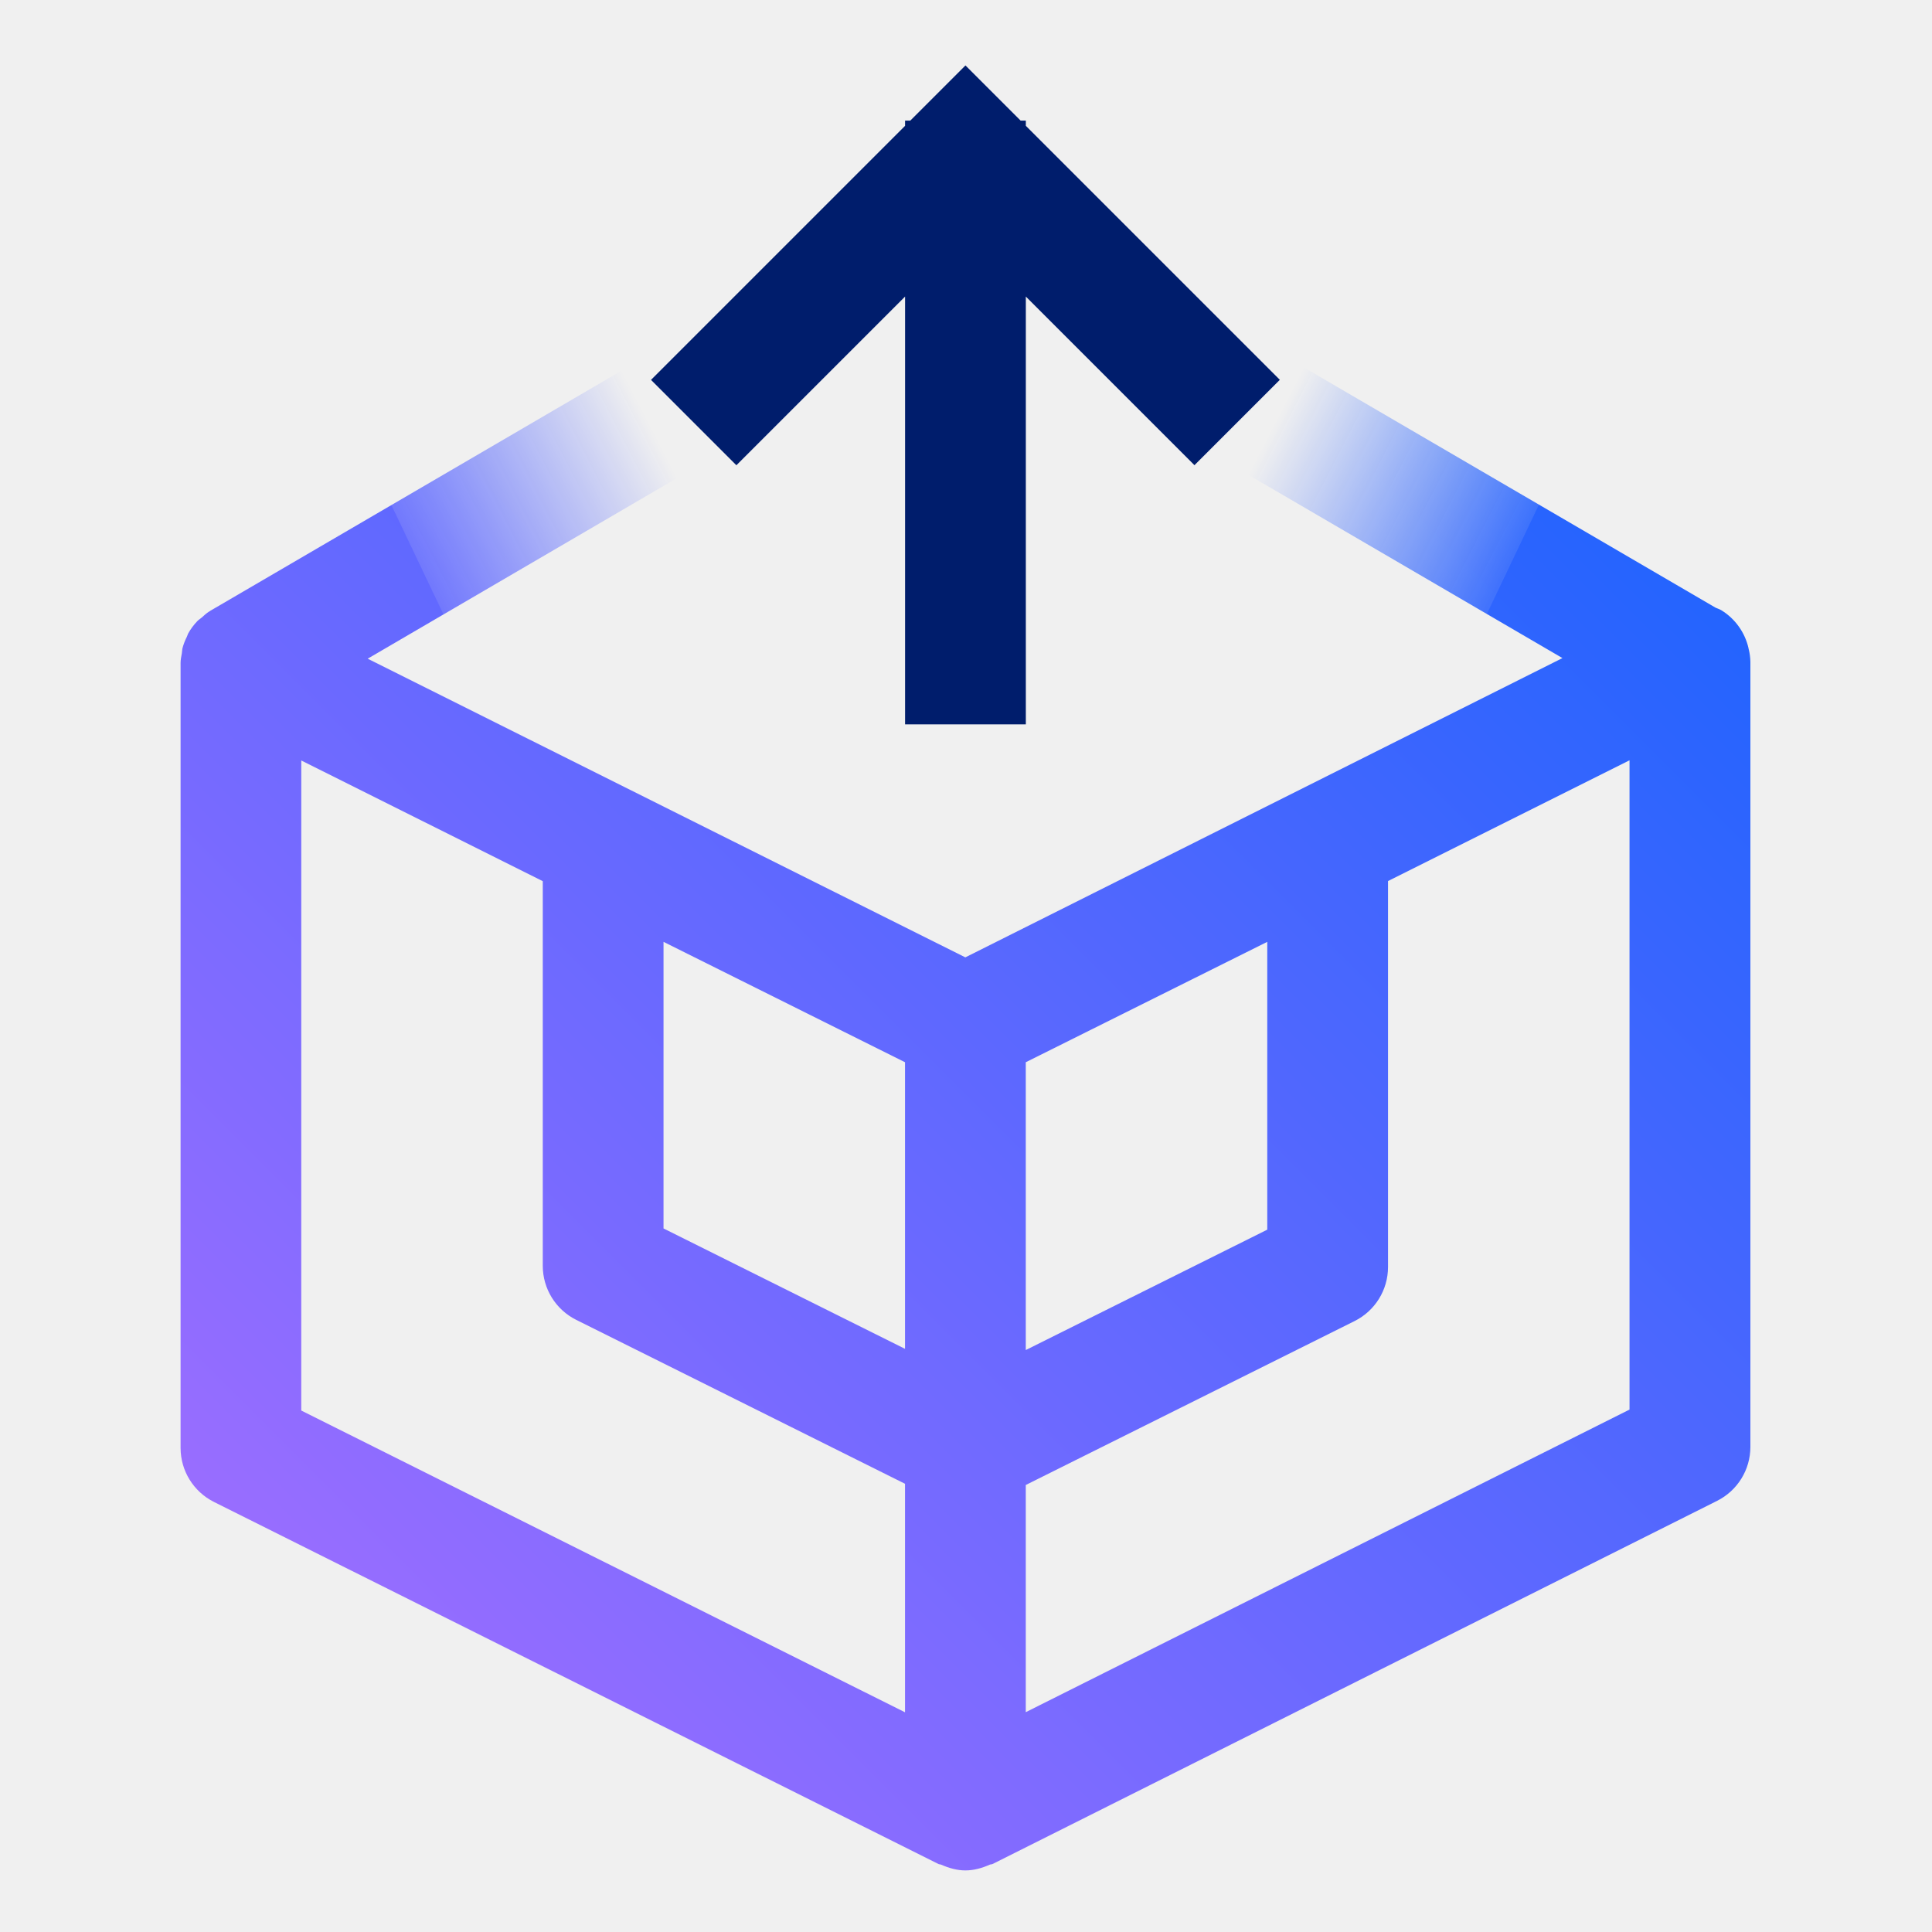
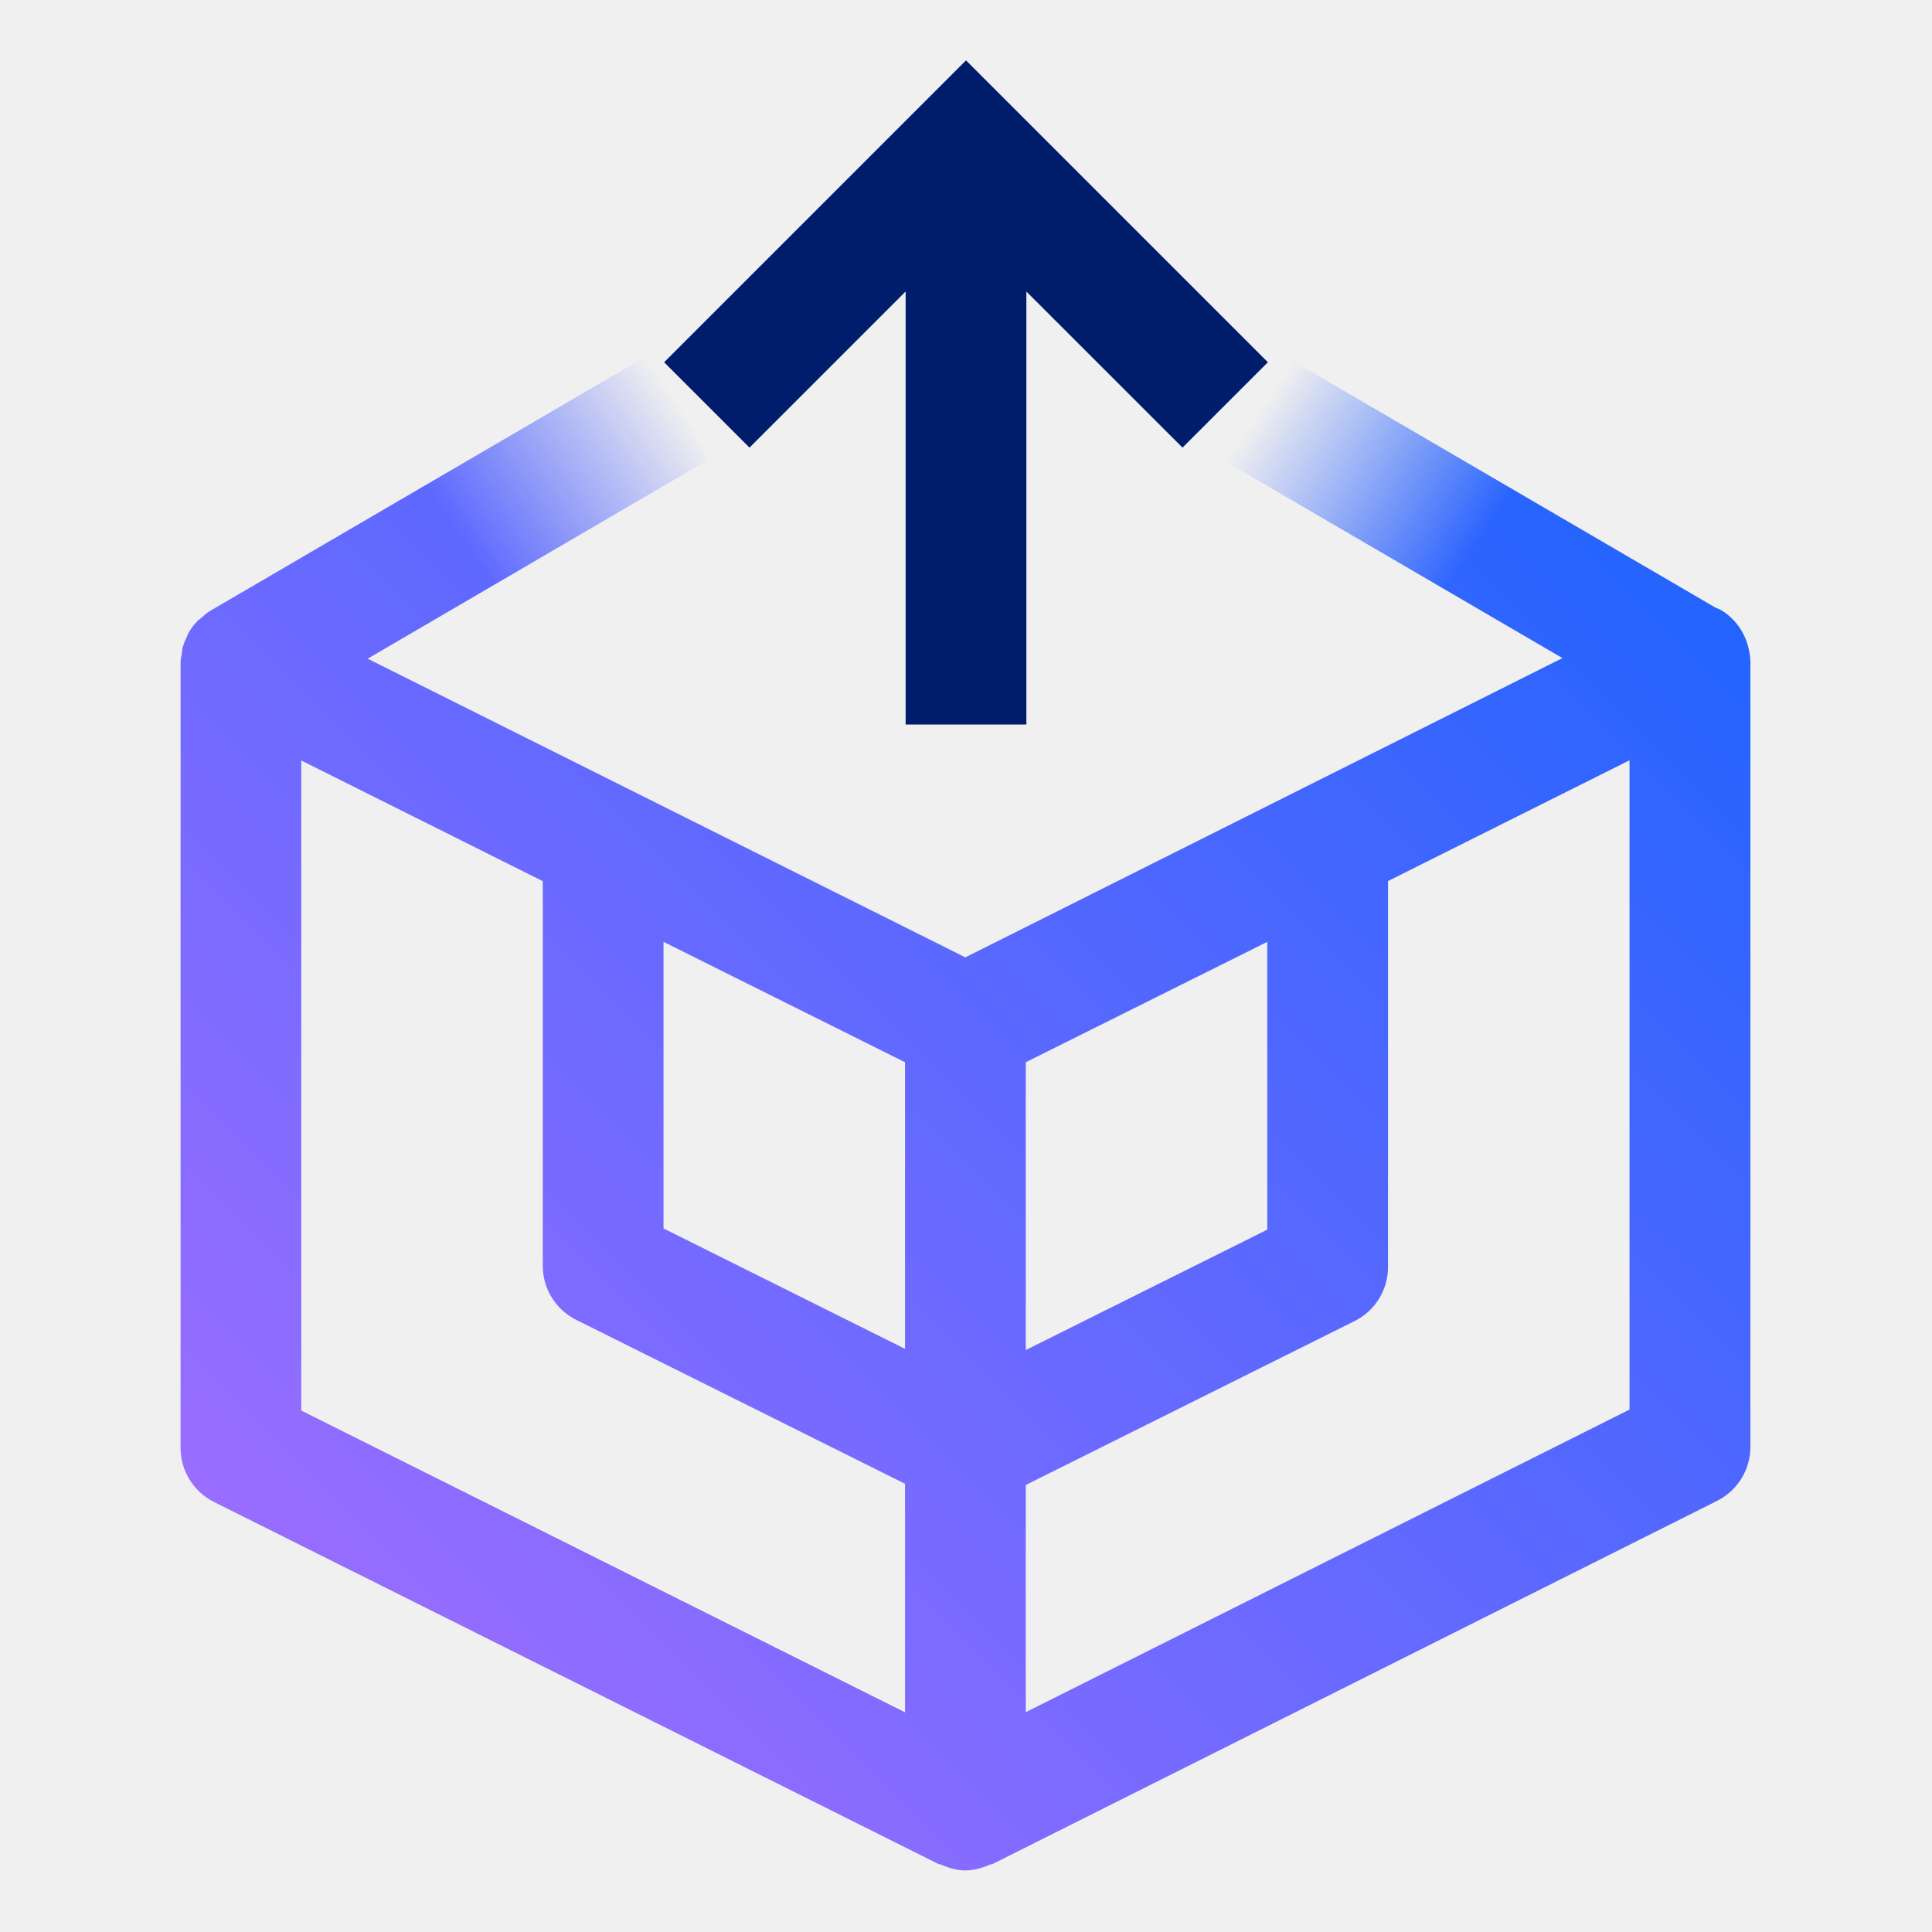
<svg xmlns="http://www.w3.org/2000/svg" xmlns:xlink="http://www.w3.org/1999/xlink" id="DevOpsAutomationRelease" viewBox="0 0 32 32">
  <defs>
-     <linearGradient id="gp1srqih8a" x1="-2273.07" y1="-1476.191" x2="-2276.056" y2="-1476.191" gradientTransform="matrix(1.49822 -.77326 -.30728 -.59538 2962.624 -2629.745)" gradientUnits="userSpaceOnUse">
-       <stop offset="0" />
+     <linearGradient id="tp8uz81gha" x1="25.092" y1="8" x2="20.31" y2="8" gradientUnits="userSpaceOnUse">
+       <stop offset=".117" />
      <stop offset="1" stop-opacity="0" />
    </linearGradient>
-     <linearGradient id="kcg6b14glb" x1="-2035.142" y1="-1785.087" x2="-2038.128" y2="-1785.087" gradientTransform="rotate(-152.701 -1558.969 -1013.832) scale(1.686 .67)" xlink:href="#gp1srqih8a" />
-     <linearGradient id="agdho2tnsd" x1="0" y1="32" x2="32" y2="0" gradientUnits="userSpaceOnUse">
+     <linearGradient id="9cs4h469cb" x1="33.116" y1="2.468" x2="28.334" y2="2.468" gradientTransform="matrix(1 0 0 -1 -20.775 10.584)" xlink:href="#tp8uz81gha" />
+     <linearGradient id="ht9kuuztpd" x1="0" y1="32" x2="32" y2="0" gradientUnits="userSpaceOnUse">
      <stop offset=".1" stop-color="#a56eff" />
      <stop offset=".9" stop-color="#0f62fe" />
    </linearGradient>
-     <mask id="bwgitw0uac" x="0" y="0" width="32" height="32" maskUnits="userSpaceOnUse">
+     <mask id="qj668ij6mc" x="0" y="0" width="32" height="32" maskUnits="userSpaceOnUse">
      <path d="M28.963 10.754c-.001-.006 0-.012-.002-.018a.998.998 0 0 0-.446-.626c-.032-.02-.067-.03-.1-.045L16.494 3.109a.999.999 0 0 0-1.008 0l-12 7.006-.01.008-.011.005c-.046.028-.083.065-.123.1-.023.02-.051.036-.072.058a.993.993 0 0 0-.153.206c-.009.017-.013.036-.021.053a.985.985 0 0 0-.073.189c-.007.028-.006.057-.011.086-.009.052-.021.104-.021.159v13.003c0 .379.214.725.553.895l12 5.997c.014.007.031.004.045.011.129.057.264.095.402.095s.273-.038.402-.095c.015-.007.032-.004.047-.011l12-6.015a1 1 0 0 0 .552-.894V10.962a.955.955 0 0 0-.027-.207zM10.99 15.6l4 1.994v4.747l-4-1.994V15.6zm6 1.994 4-1.994v4.767l-4 1.994v-4.767zm-1-12.464 9.889 5.77-9.89 4.957L6.09 10.91l9.899-5.78zm-11 7.466 4 1.999v6.371a1 1 0 0 0 .554.895l5.446 2.715v3.785l-10-4.998V12.596zm12 15.763v-3.763l5.446-2.715a1 1 0 0 0 .554-.895v-6.393l4-2v10.754l-10 5.012z" style="fill:#fff;stroke-width:0" />
-       <path d="m6.027 7.409 4.493-2.513 1.597 3.352-4.493 2.513-1.597-3.352z" style="fill:url(#gp1srqih8a);stroke-width:0" />
-       <path d="m25.942 7.409-4.493-2.513-1.597 3.352 4.493 2.513 1.597-3.352z" style="fill:url(#kcg6b14glb);stroke-width:0" />
      <path style="stroke-width:0" d="m19.853 8.248-7.737.249-1.654-3.641 5.537-2.358 5.677 2.176-1.823 3.574z" />
+       <path transform="rotate(-146.096 22.5 8)" style="fill:url(#tp8uz81gha);stroke-width:0" d="M20 5h5v6h-5z" />
+       <path transform="rotate(-33.904 9.748 8.115)" style="fill:url(#9cs4h469cb);stroke-width:0" d="M7.248 5.116h5v6h-5z" />
    </mask>
  </defs>
-   <g style="mask:url(#bwgitw0uac)">
-     <path style="fill:url(#agdho2tnsd);stroke-width:0" d="M0 0h32v32H0z" />
+   <g style="mask:url(#qj668ij6mc)">
+     <path style="fill:url(#ht9kuuztpd);stroke-width:0" d="M0 0h32v32H0z" />
  </g>
-   <path style="fill:#001d6c;stroke-width:0" d="m21.198 6.291-4.207-4.207v-.086h-.086l-.914-.914-.914.914h-.086v.086l-4.208 4.208 1.414 1.414 2.794-2.794v7.086h2V4.912l2.793 2.793 1.414-1.414z" />
+   <path d="M17 12V4.829l2.586 2.585L21 6l-5-5-5 5 1.414 1.414L15 4.828V12h2z" style="fill:#001d6c;stroke-width:0" />
</svg>
